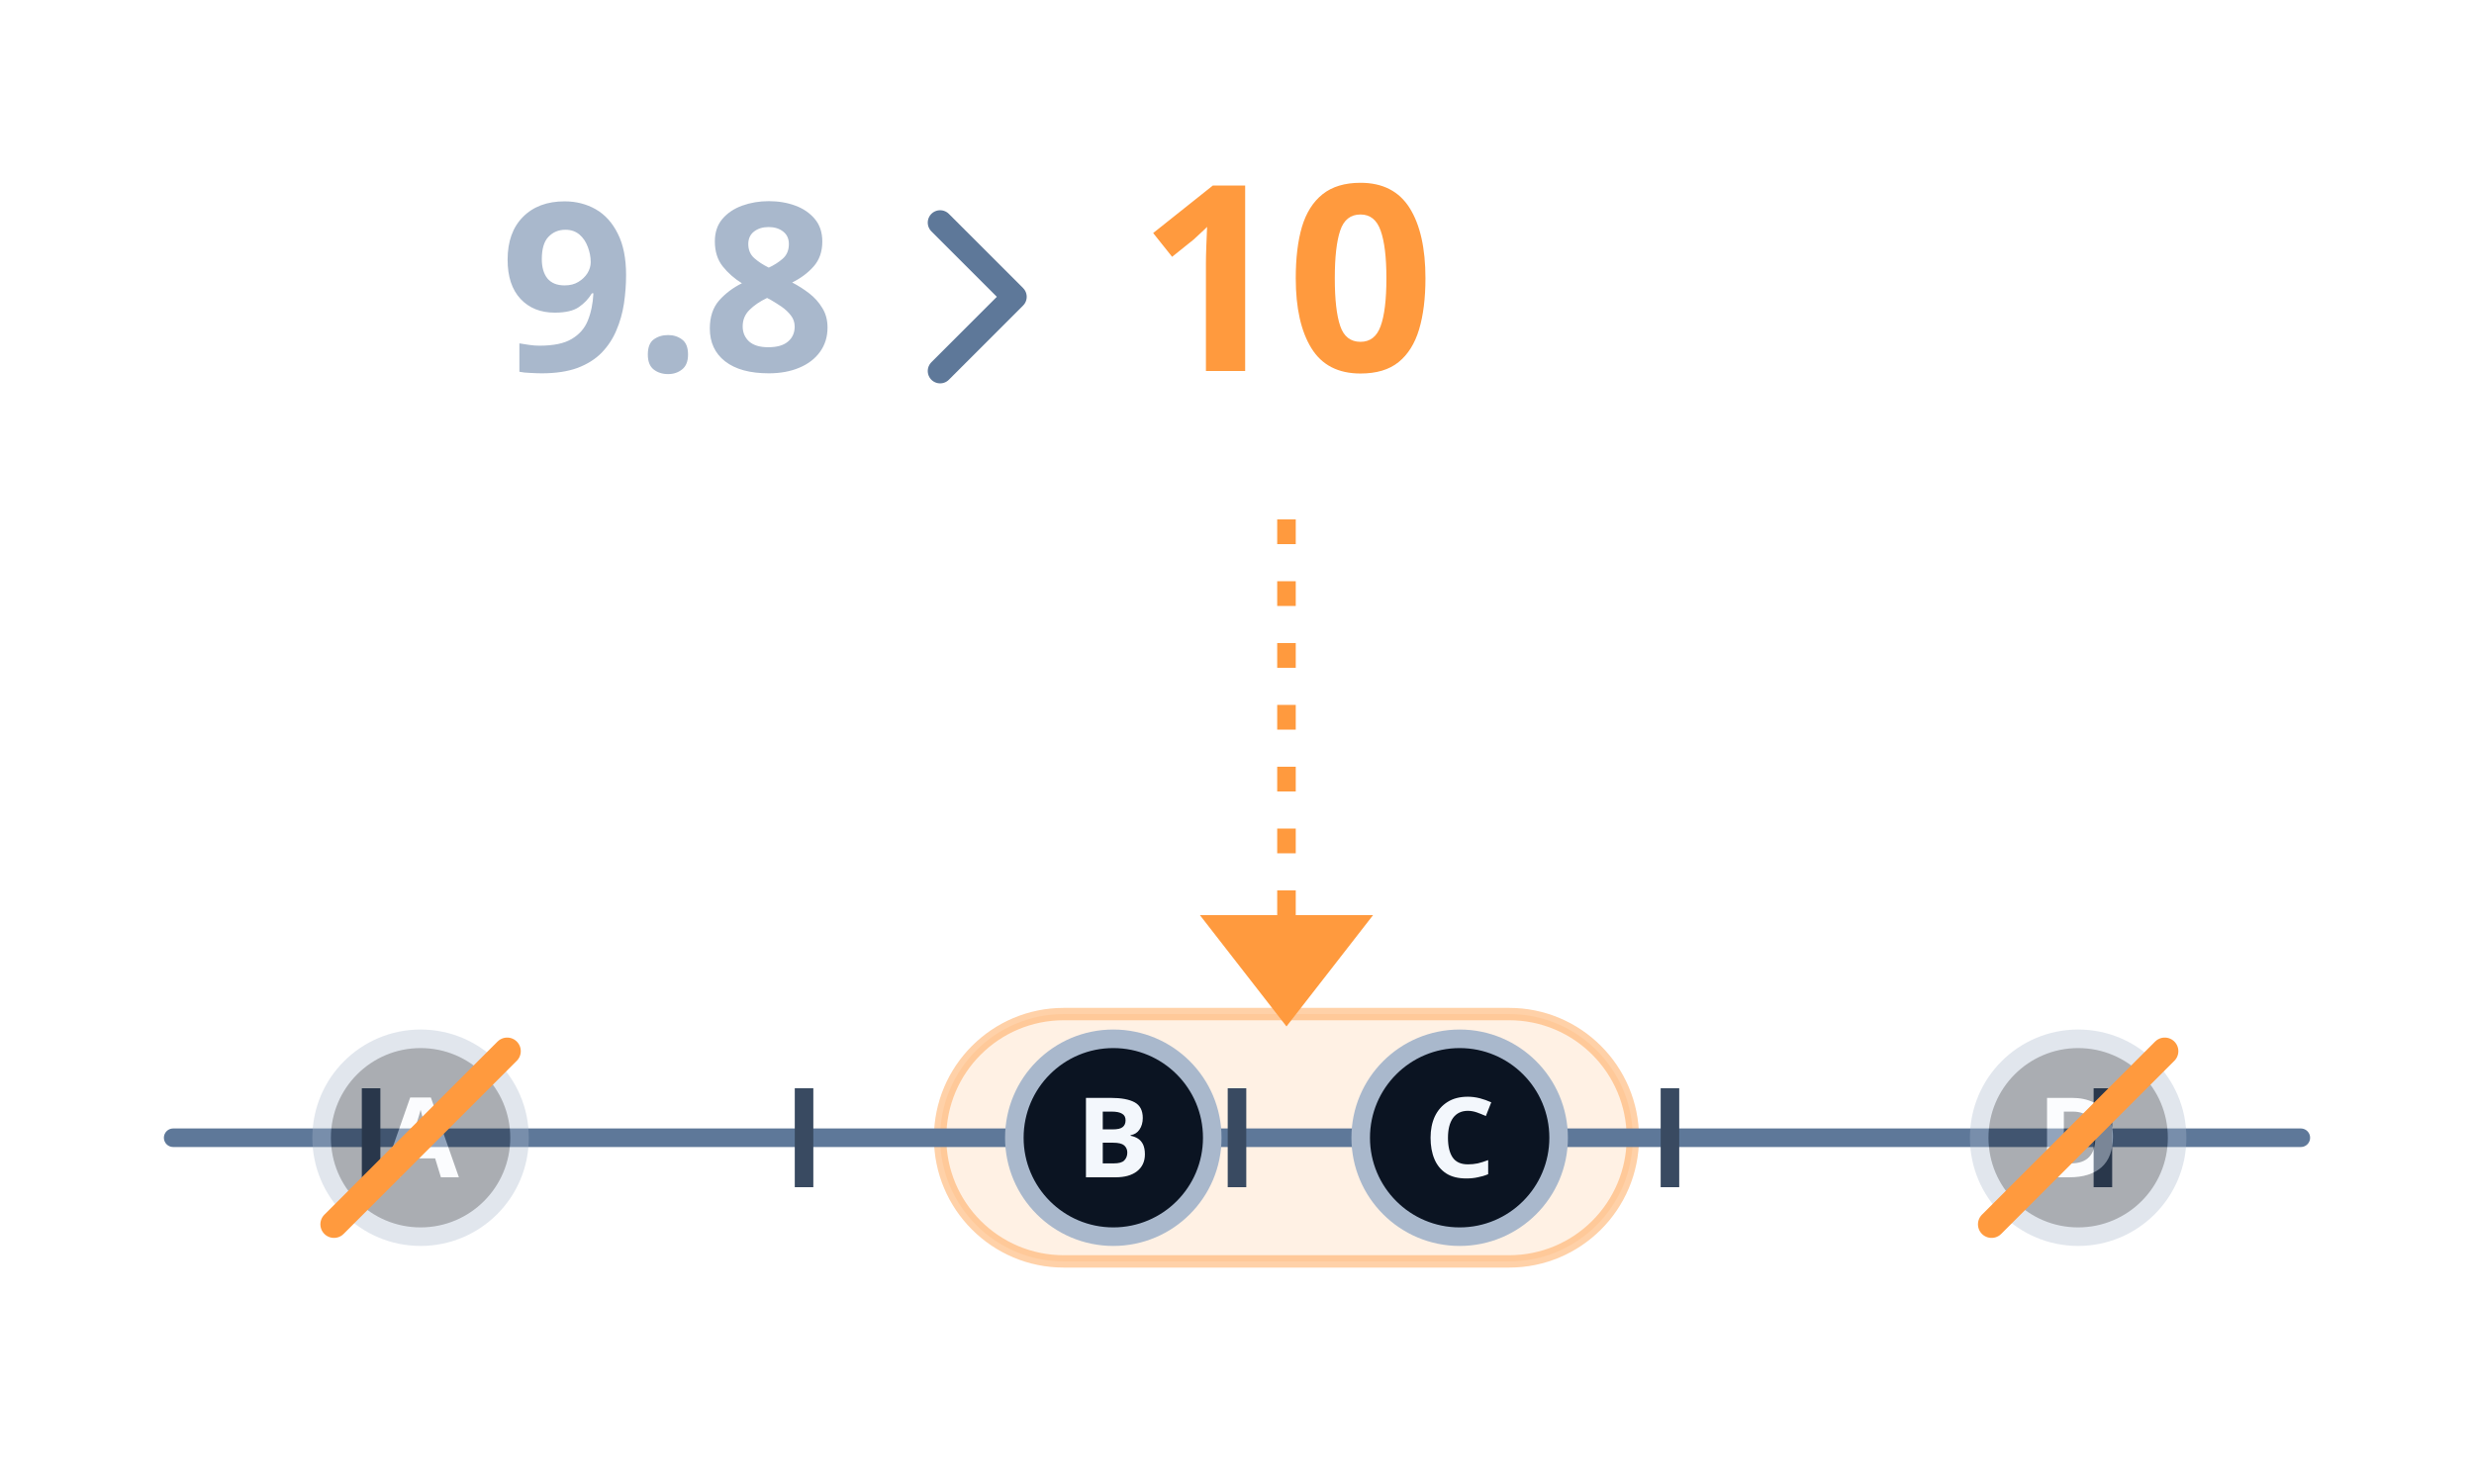
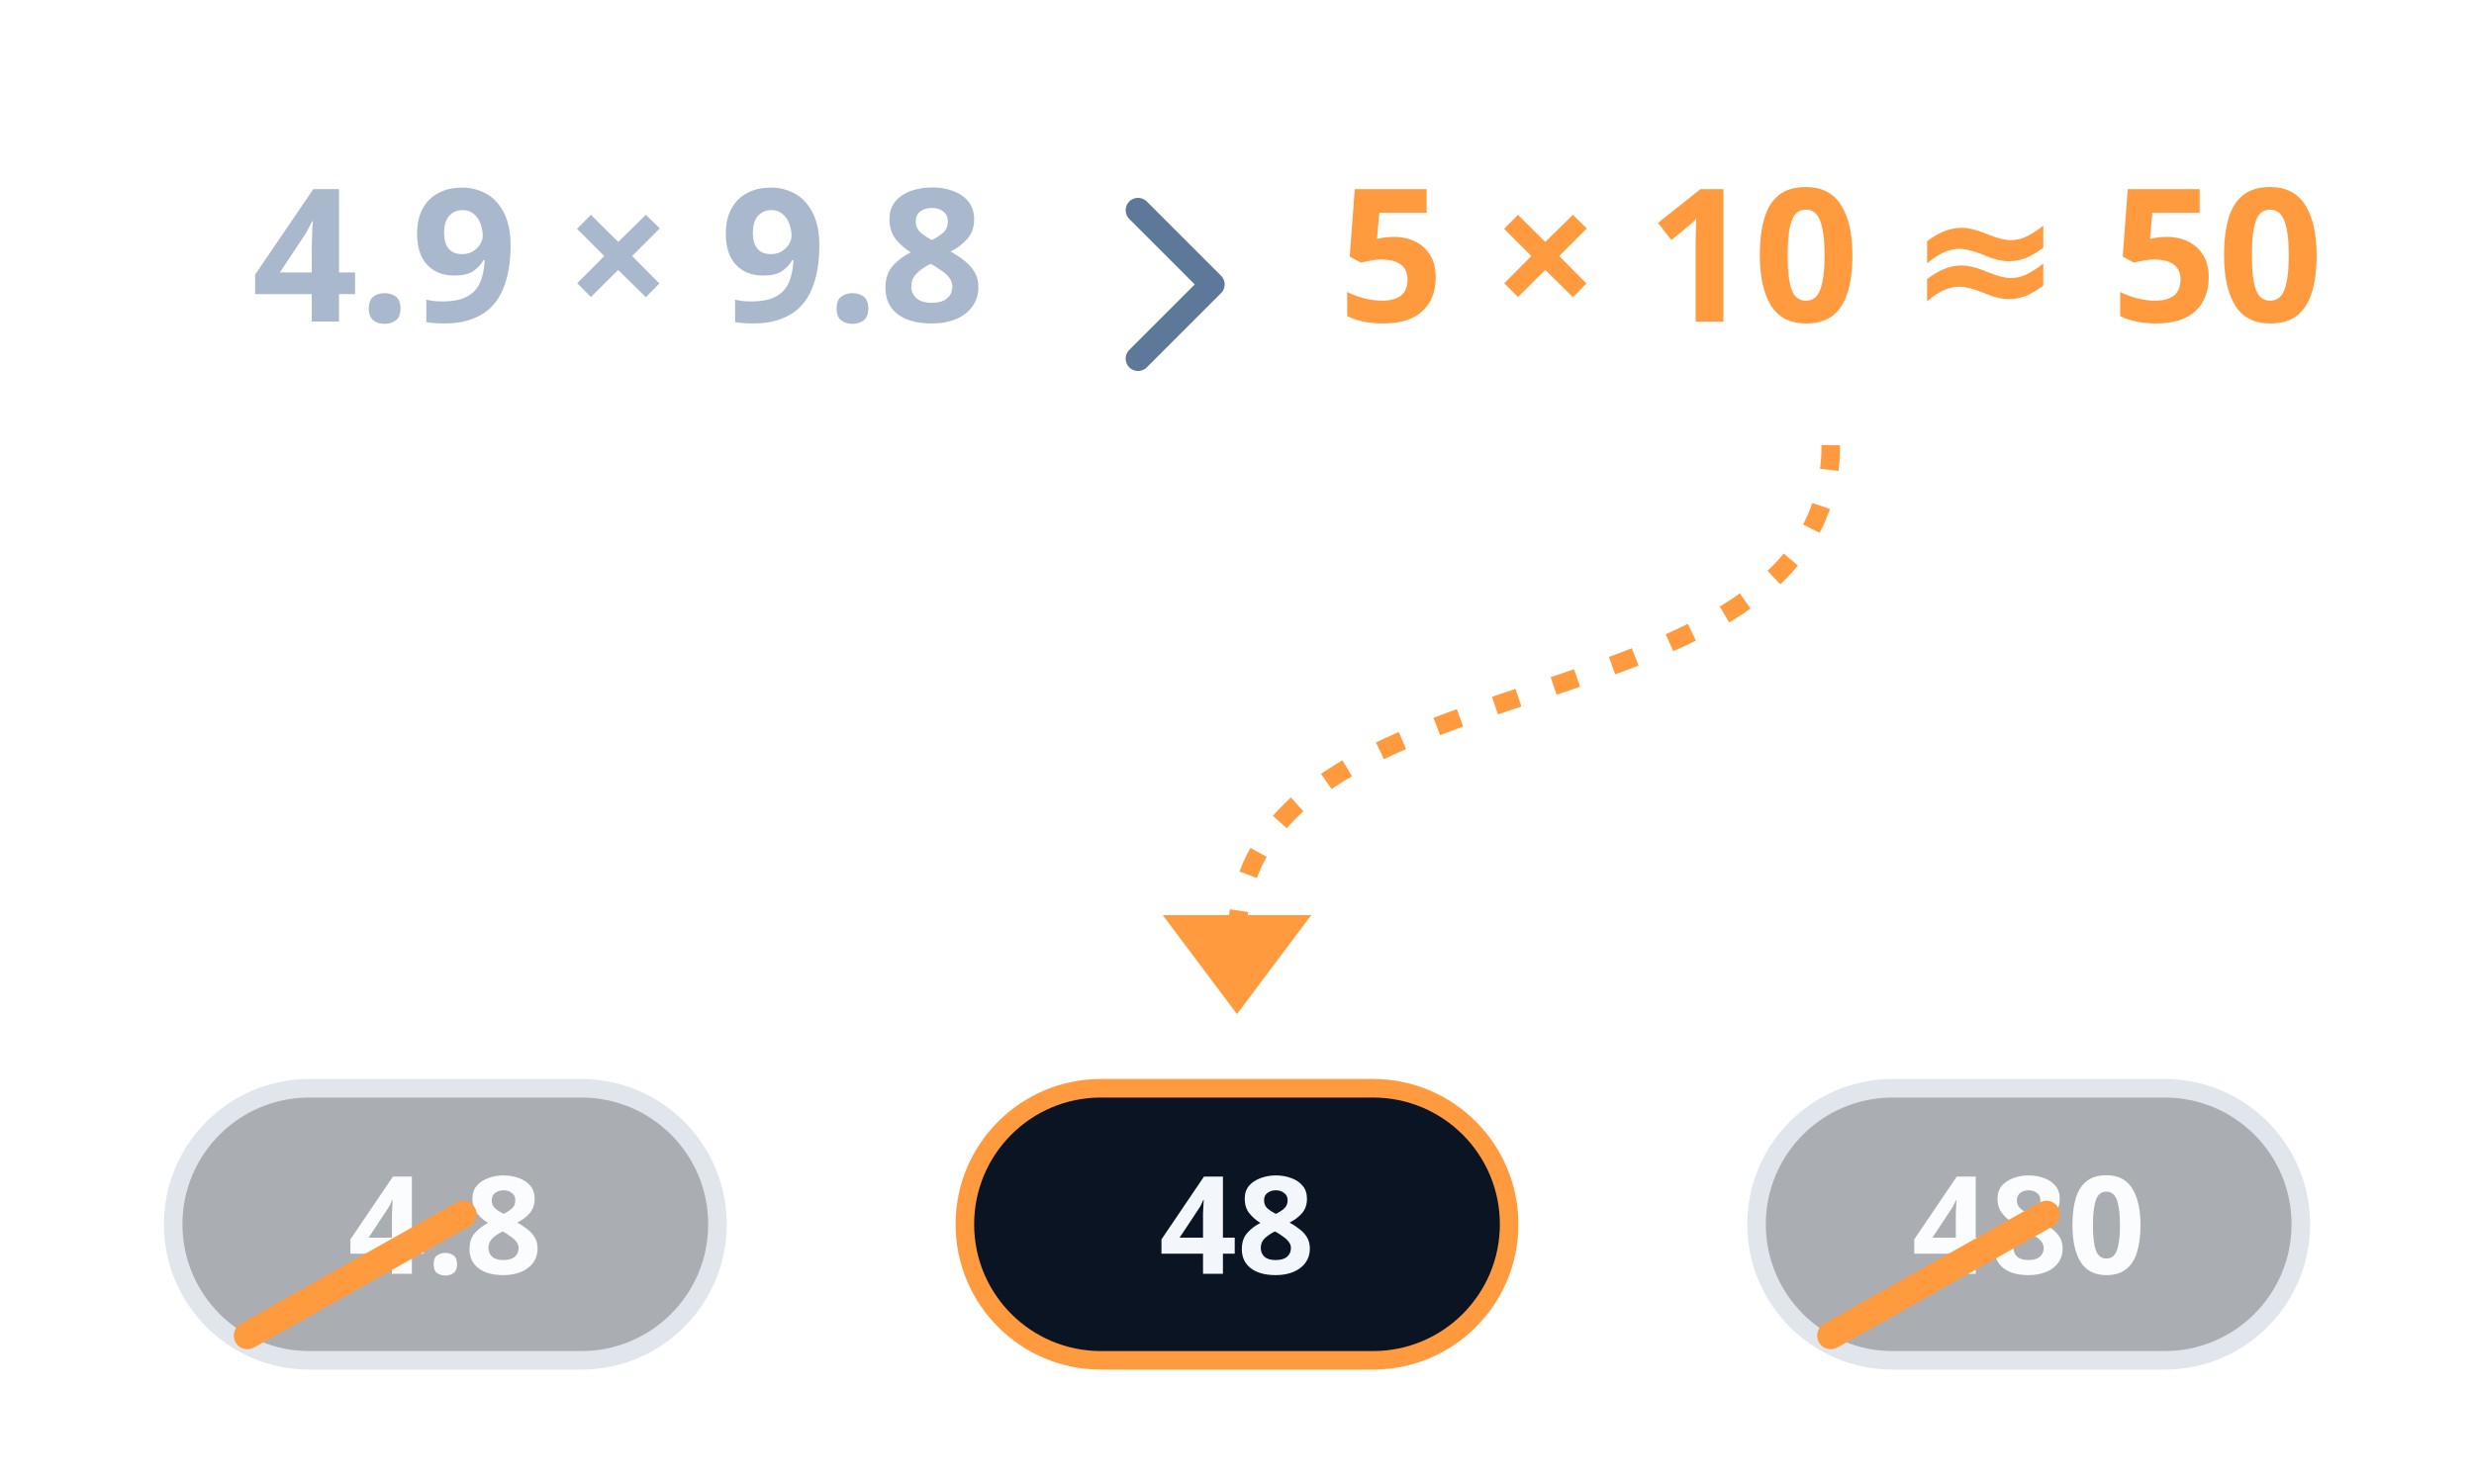
<svg xmlns="http://www.w3.org/2000/svg" viewBox="0 0 200 120" width="200" height="120" aria-hidden="true" focusable="false">
  <style>
.f{font-family:"Atkinson Hyperlegible",system-ui,sans-serif;font-weight:700}
*{transform-box:fill-box;transform-origin:center}
- .g{animation:g 4s ease-in-out infinite}
- .ten{animation:ten 4s ease-out infinite}
- .mk{animation:mk 4s cubic-bezier(.3,1.4,.5,1) infinite}
- .bd{animation:bd 4s ease-out infinite}
- .far{opacity:.35;animation:far 4s ease infinite}
- .near{animation:near 4s ease infinite}
- .st{stroke-dasharray:20;stroke-dashoffset:0;animation:st 4s ease-in-out infinite}
- .st2{animation-name:st2}
- @keyframes g{0%{opacity:0}5%,93%{opacity:1}100%{opacity:0}}
- @keyframes ten{0%,14%{opacity:0;transform:translateX(-10px)}26%,100%{opacity:1;transform:none}}
- @keyframes mk{0%,28%{opacity:0;transform:translateY(-16px)}31%{opacity:1}42%,100%{opacity:1;transform:none}}
- @keyframes bd{0%,42%{opacity:0;transform:scaleX(.2)}54%,100%{opacity:1;transform:none}}
- @keyframes far{0%,54%{opacity:1}66%,100%{opacity:.35}}
- @keyframes near{0%,46%{stroke:#a9b8cc}56%,100%{stroke:#ff9a3e}}
- @keyframes st{0%,56%{stroke-dashoffset:20}66%,100%{stroke-dashoffset:0}}
- @keyframes st2{0%,62%{stroke-dashoffset:20}72%,100%{stroke-dashoffset:0}}
+ .g{animation:g 5s ease-in-out infinite}
+ .t2{animation:t2 5s ease-out infinite}
+ .mk{animation:mk 5s ease-out infinite}
+ .far{opacity:.35;animation:far 5s ease infinite}
+ .keep rect{stroke:#ff9a3e;animation:keep 5s ease infinite}
+ .st{stroke-dasharray:20;animation:st 5s ease-in-out infinite}
+ .s2{animation-name:s2}
+ @keyframes g{0%{opacity:0}4%,94%{opacity:1}100%{opacity:0}}
+ @keyframes t2{0%,14%{opacity:0;transform:translateX(-8px)}26%,100%{opacity:1;transform:none}}
+ @keyframes mk{0%,30%{opacity:0}42%,100%{opacity:1}}
+ @keyframes far{0%,52%{opacity:1}64%,100%{opacity:.35}}
+ @keyframes keep{0%,48%{stroke:#a9b8cc}58%,100%{stroke:#ff9a3e}}
+ @keyframes st{0%,54%{stroke-dashoffset:20}66%,100%{stroke-dashoffset:0}}
+ @keyframes s2{0%,60%{stroke-dashoffset:20}72%,100%{stroke-dashoffset:0}}
@media (prefers-reduced-motion:reduce){*{animation:none!important}}
</style>
  <g class="g">
-     <text class="f" x="54" y="30" font-size="19" fill="#a9b8cc" text-anchor="middle">9.8</text>
-     <path d="M76 18l6 6-6 6" fill="none" stroke="#5e7899" stroke-width="2" stroke-linecap="round" stroke-linejoin="round" />
-     <text class="f ten" x="104" y="30" font-size="21" fill="#ff9a3e" text-anchor="middle">10</text>
-     <rect class="bd" x="76" y="82" width="56" height="20" rx="10" fill="#ff9a3e" fill-opacity=".14" stroke="#ff9a3e" stroke-opacity=".45" />
-     <path d="M14 92H186" stroke="#5e7899" stroke-width="1.5" stroke-linecap="round" />
-     <path d="M30 88v8M65 88v8M100 88v8M135 88v8M170 88v8" stroke="#394a61" stroke-width="1.5" />
+     <text class="f" x="50" y="26" font-size="15" fill="#a9b8cc" text-anchor="middle">4.9 × 9.8</text>
+     <path d="M92 17l6 6-6 6" fill="none" stroke="#5e7899" stroke-width="2" stroke-linecap="round" stroke-linejoin="round" />
+     <text class="f t2" x="148" y="26" font-size="15" fill="#ff9a3e" text-anchor="middle">5 × 10 ≈ 50</text>
    <g class="mk">
-       <path d="M104 42v34" stroke="#ff9a3e" stroke-width="1.5" stroke-dasharray="2 3" />
-       <path d="M97 74h14l-7 9z" fill="#ff9a3e" />
+       <path d="M148 36C148 60 100 52 100 76" fill="none" stroke="#ff9a3e" stroke-width="1.5" stroke-dasharray="2 3" />
+       <path d="M94 74h12l-6 8z" fill="#ff9a3e" />
    </g>
-     <g class="f" font-size="9" text-anchor="middle">
-       <g class="far">
-         <circle cx="34" cy="92" r="8" fill="#0b1422" stroke="#a9b8cc" stroke-width="1.5" />
-         <text x="34" y="95.2" fill="#f3f7fc">A</text>
-       </g>
-       <circle class="near" cx="90" cy="92" r="8" fill="#0b1422" stroke="#a9b8cc" stroke-width="1.5" />
-       <text x="90" y="95.2" fill="#f3f7fc">B</text>
-       <circle class="near" cx="118" cy="92" r="8" fill="#0b1422" stroke="#a9b8cc" stroke-width="1.5" />
-       <text x="118" y="95.2" fill="#f3f7fc">C</text>
-       <g class="far">
-         <circle cx="168" cy="92" r="8" fill="#0b1422" stroke="#a9b8cc" stroke-width="1.5" />
-         <text x="168" y="95.2" fill="#f3f7fc">D</text>
-       </g>
+     <g class="far">
+       <rect x="14" y="88" width="44" height="22" rx="11" fill="#0b1422" stroke="#a9b8cc" stroke-width="1.5" />
+       <text class="f" x="36.0" y="103" font-size="11" fill="#f3f7fc" text-anchor="middle">4.8</text>
    </g>
-     <path class="st" d="M27 99l14-14" pathLength="20" stroke="#ff9a3e" stroke-width="2.2" stroke-linecap="round" />
-     <path class="st st2" d="M161 99l14-14" pathLength="20" stroke="#ff9a3e" stroke-width="2.2" stroke-linecap="round" />
+     <g class="keep">
+       <rect x="78" y="88" width="44" height="22" rx="11" fill="#0b1422" stroke="#a9b8cc" stroke-width="1.5" />
+       <text class="f" x="100.0" y="103" font-size="11" fill="#f3f7fc" text-anchor="middle">48</text>
+     </g>
+     <g class="far">
+       <rect x="142" y="88" width="44" height="22" rx="11" fill="#0b1422" stroke="#a9b8cc" stroke-width="1.5" />
+       <text class="f" x="164.0" y="103" font-size="11" fill="#f3f7fc" text-anchor="middle">480</text>
+     </g>
+     <path class="st" d="M20 108l32-18" pathLength="20" stroke="#ff9a3e" stroke-width="2.2" stroke-linecap="round" />
+     <path class="st s2" d="M148 108l32-18" pathLength="20" stroke="#ff9a3e" stroke-width="2.2" stroke-linecap="round" />
  </g>
</svg>
